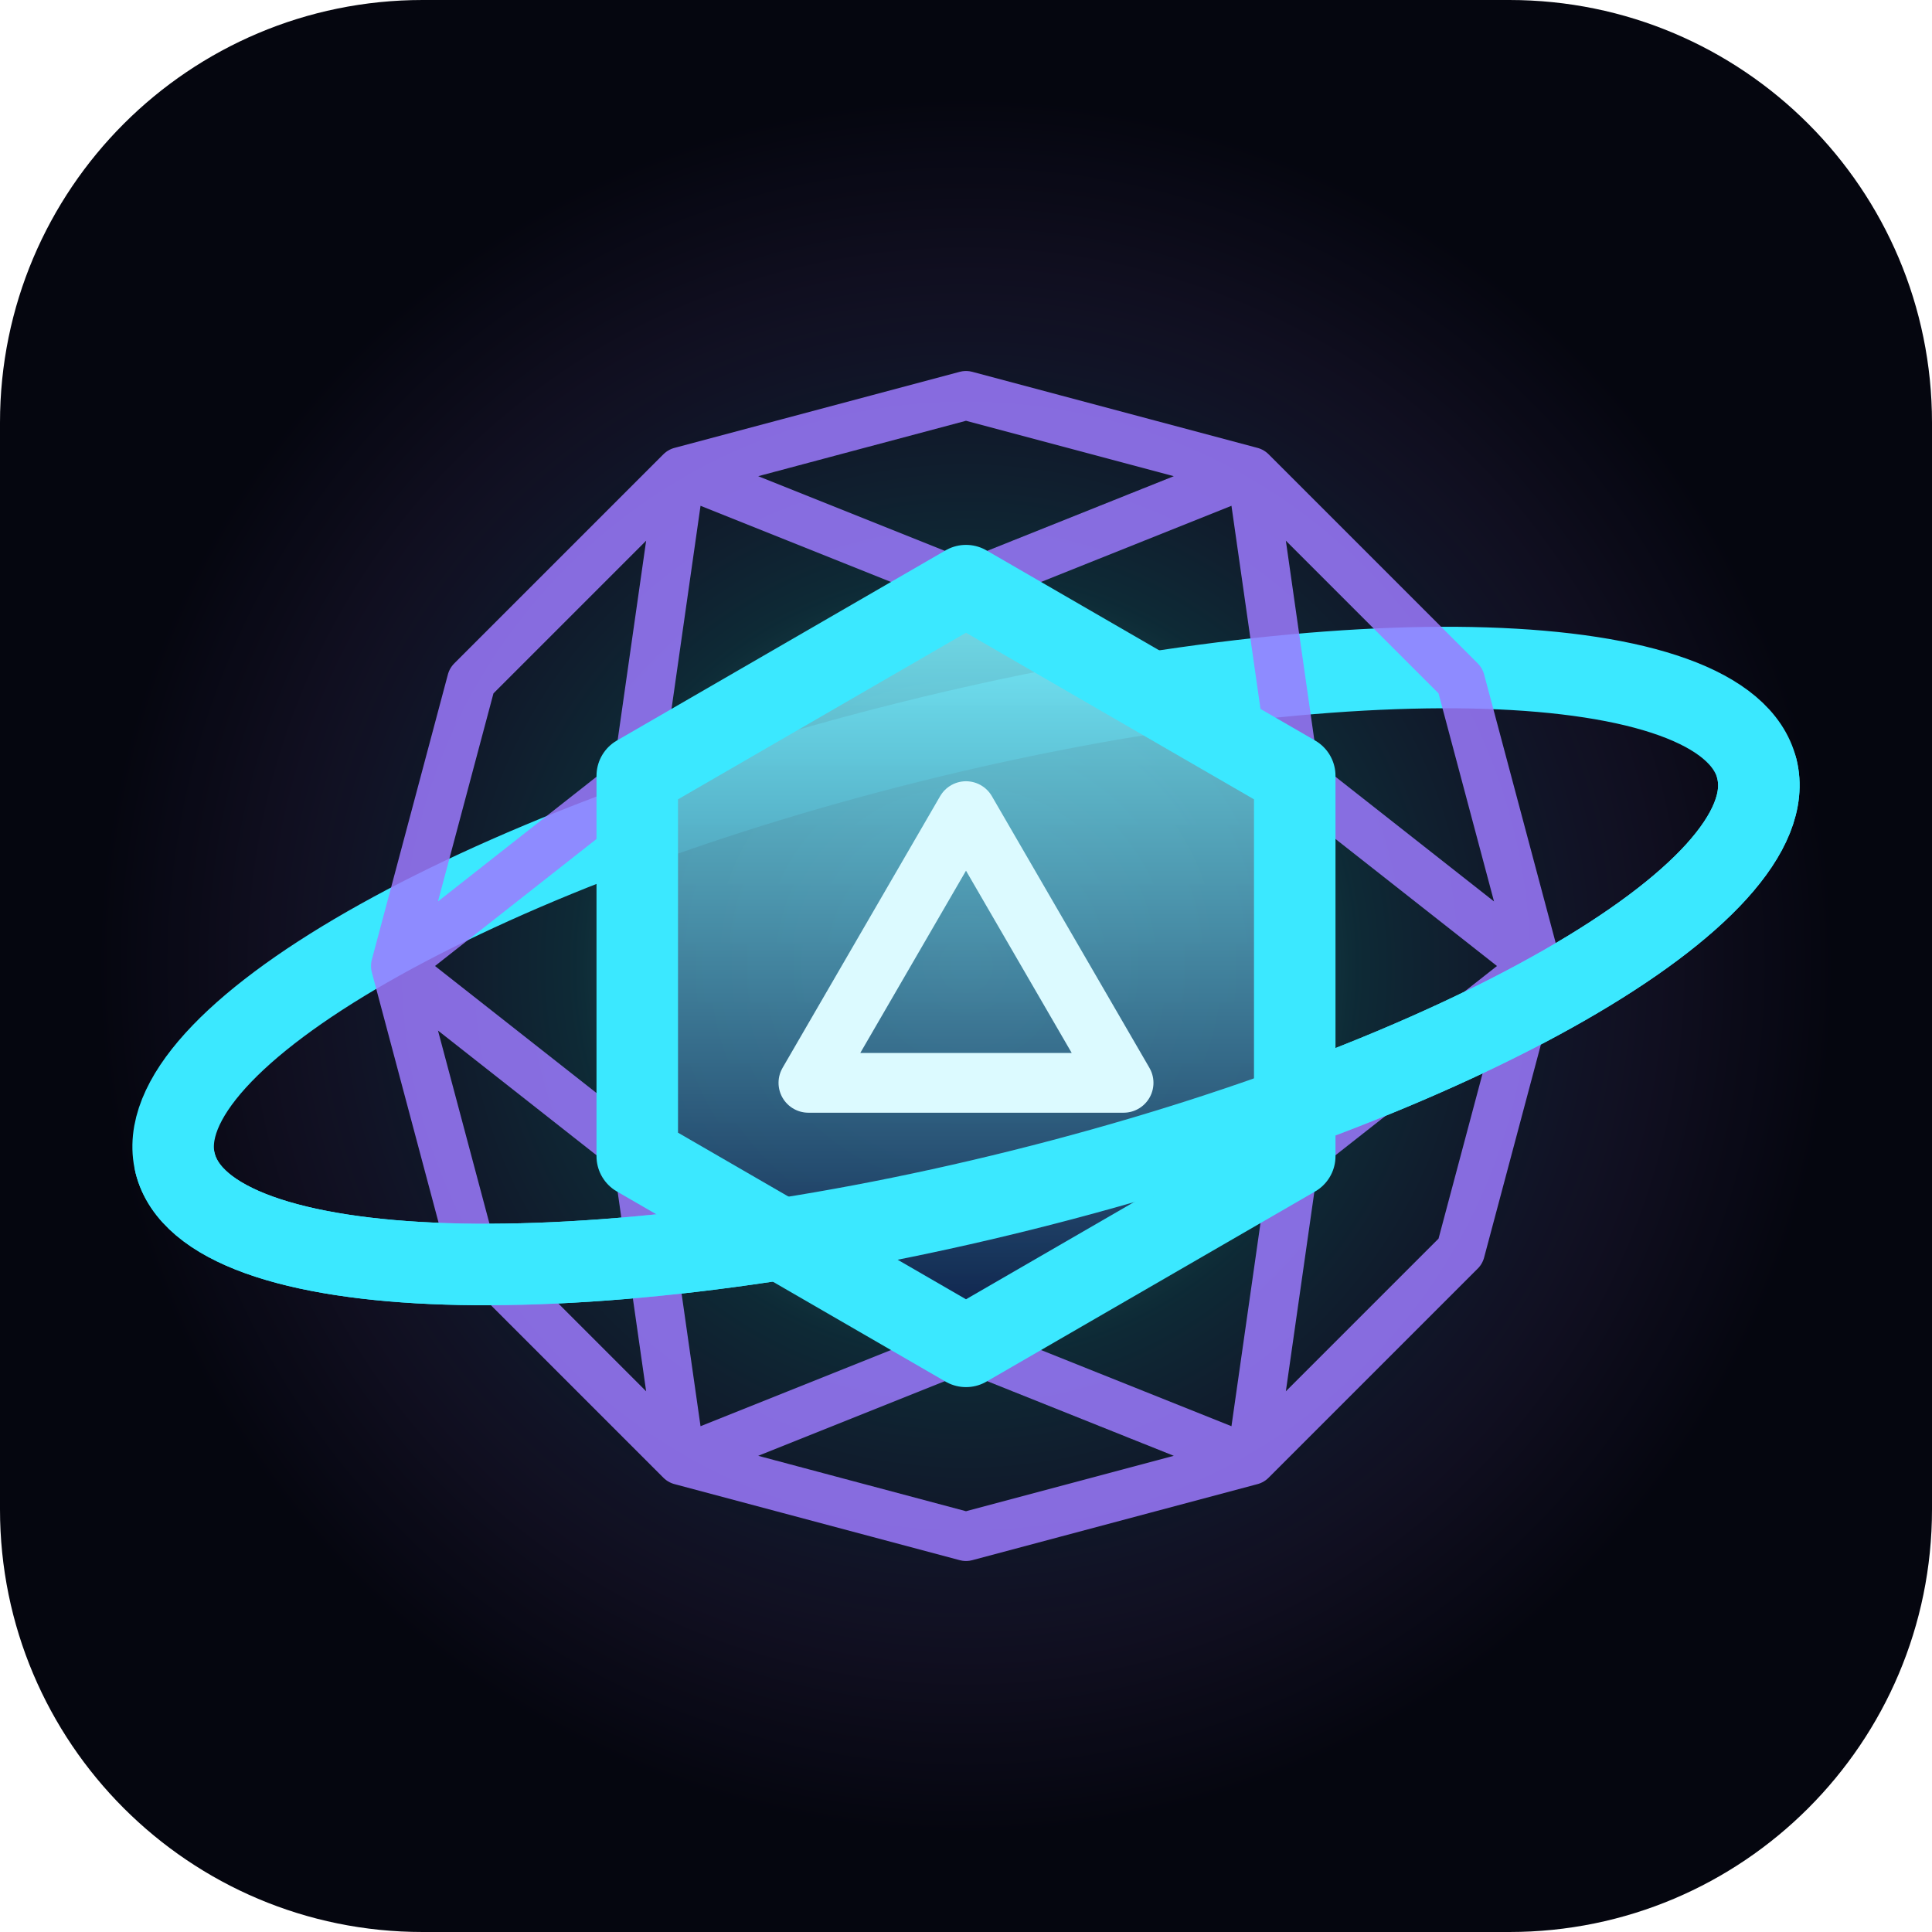
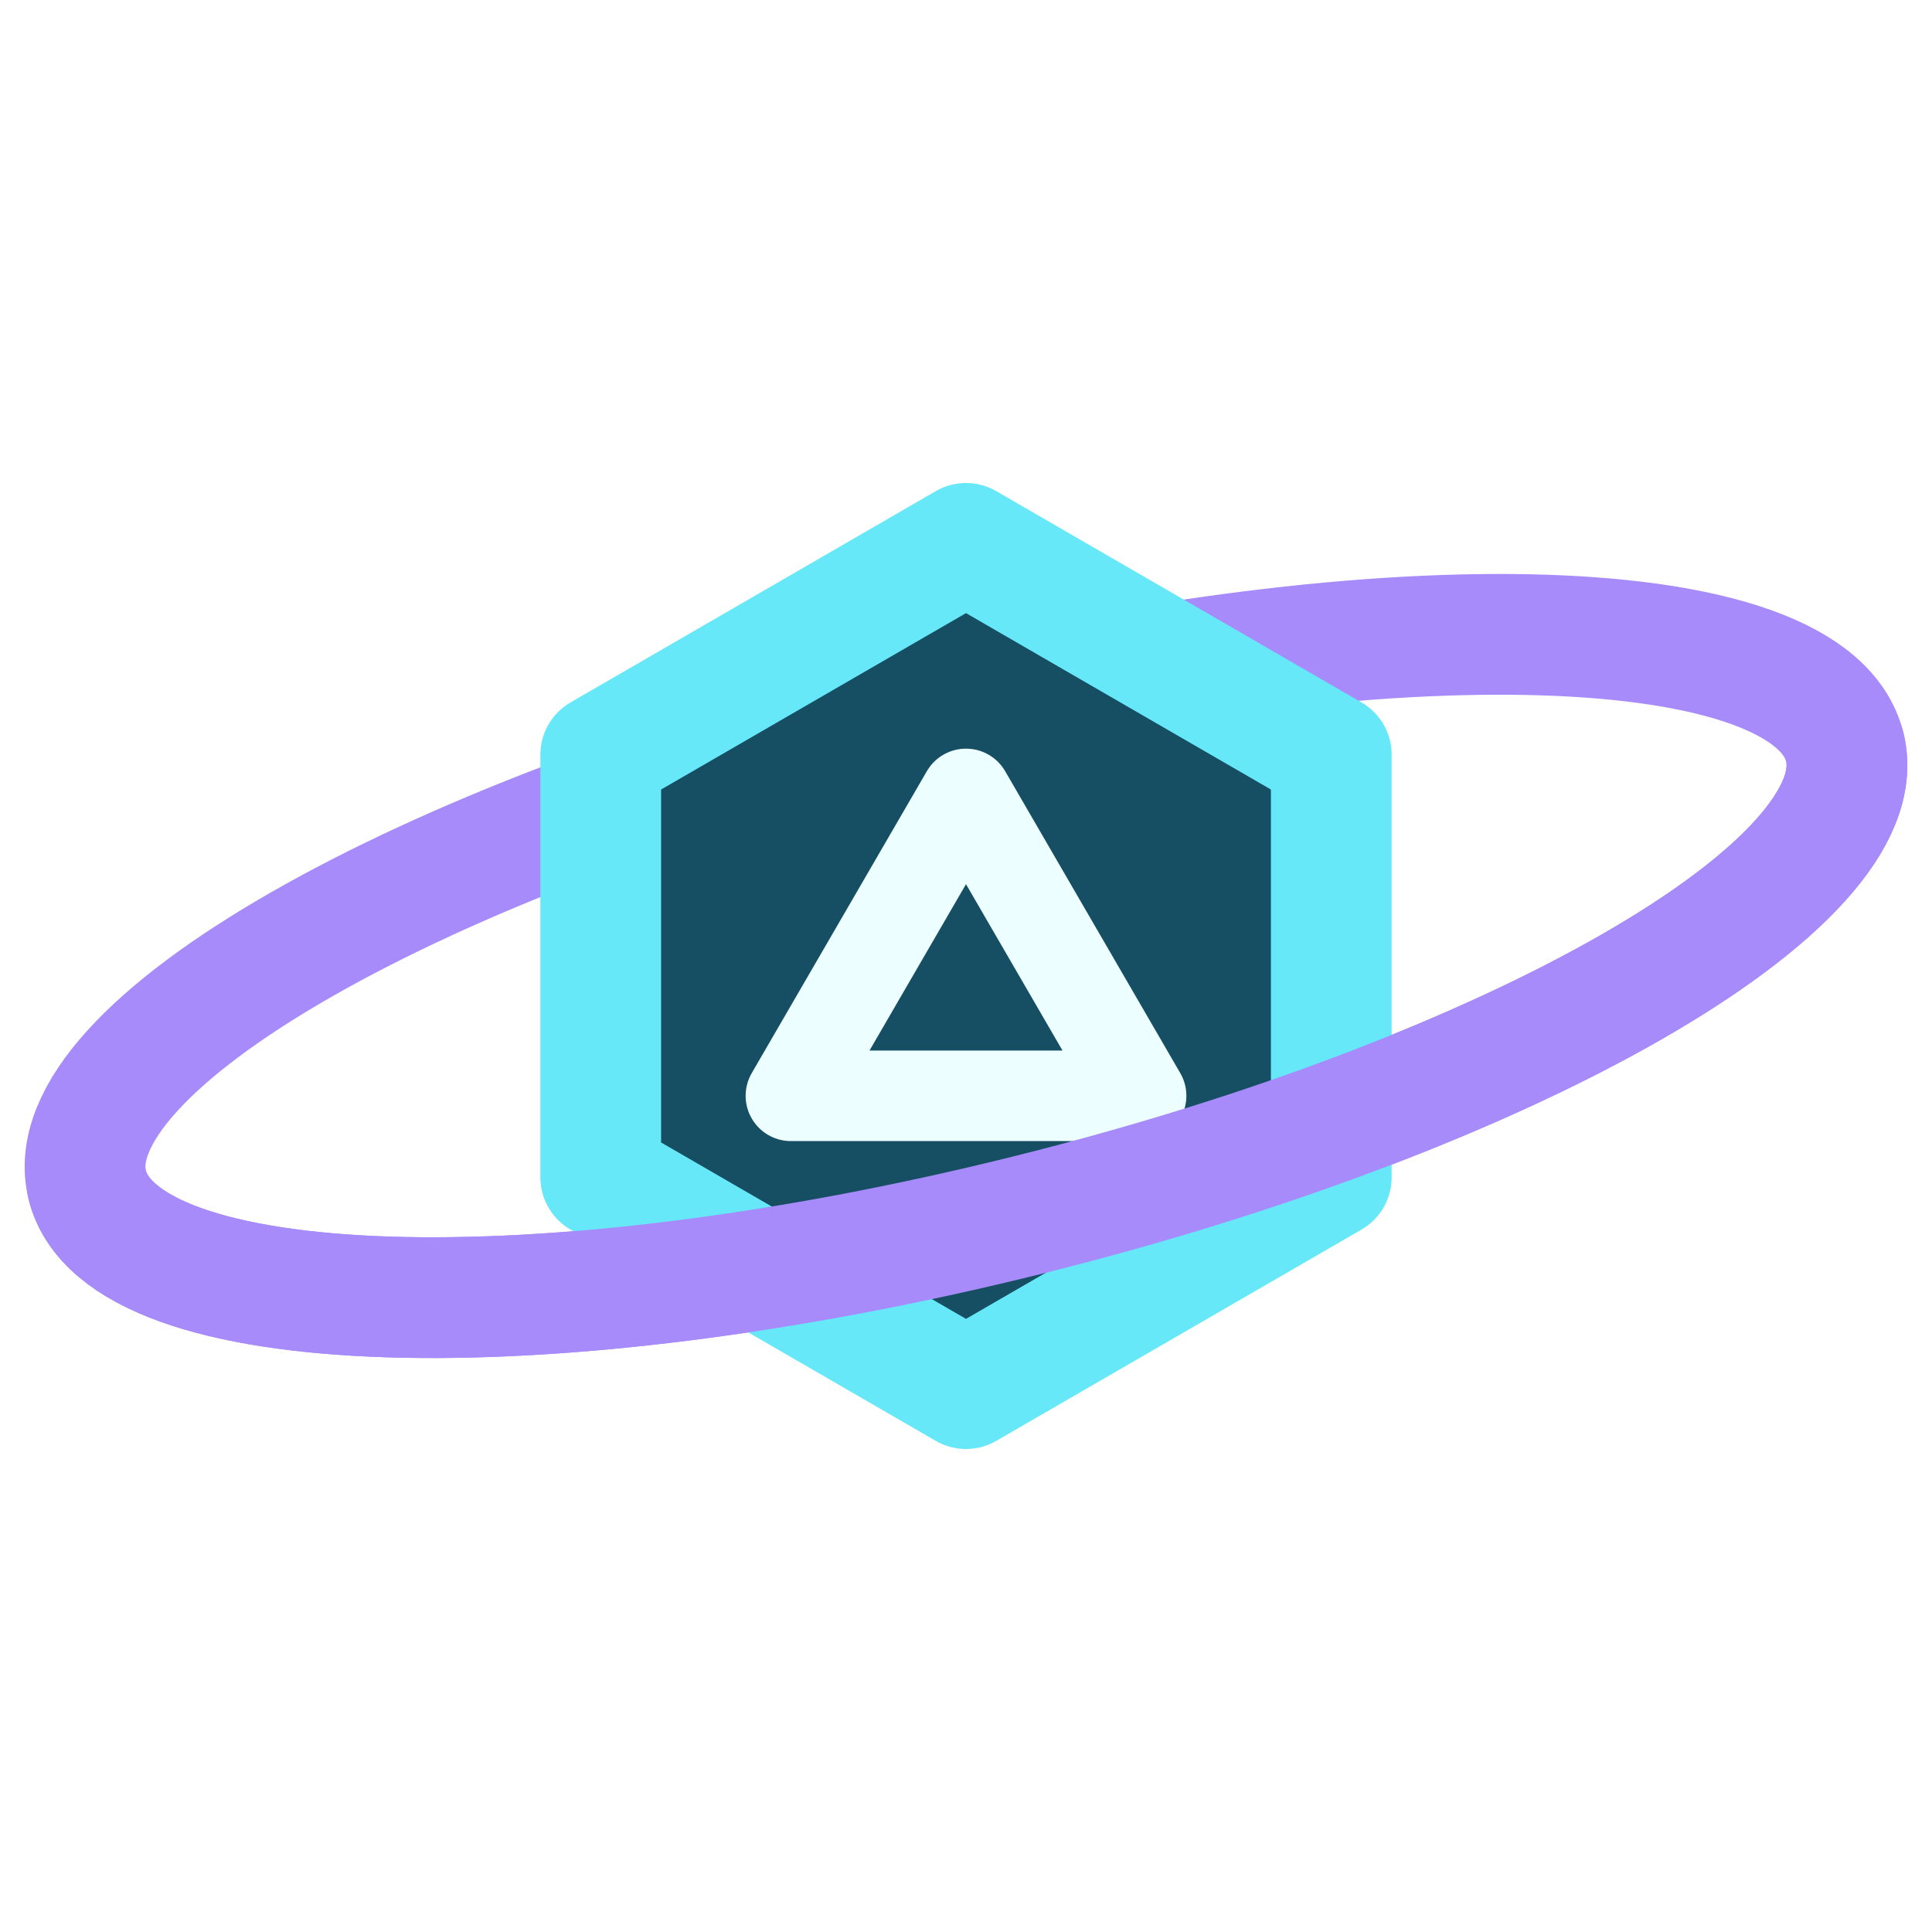
<svg xmlns="http://www.w3.org/2000/svg" viewBox="0 0 64 64">
-   <defs>
-     <radialGradient id="glow" cx="32" cy="32" r="32" gradientUnits="userSpaceOnUse">
-       <stop offset="0" stop-color="#8af2ff" stop-opacity=".6" />
-       <stop offset=".45" stop-color="#3be8ff" stop-opacity=".16" />
-       <stop offset=".8" stop-color="#9d7bff" stop-opacity=".07" />
-       <stop offset="1" stop-color="#9d7bff" stop-opacity="0" />
-     </radialGradient>
-     <linearGradient id="crystal" x1="32" y1="18" x2="32" y2="46" gradientUnits="userSpaceOnUse">
-       <stop offset="0" stop-color="#7ff3ff" stop-opacity=".9" />
-       <stop offset="1" stop-color="#0a1a46" stop-opacity=".95" />
-     </linearGradient>
-   </defs>
-   <rect width="64" height="64" rx="14" fill="#05060f" />
-   <g transform="translate(3.2 3.2) scale(.9)">
-     <circle cx="32" cy="32" r="32" fill="url(#glow)" />
-     <g fill="none" stroke-linecap="round" stroke-linejoin="round">
-       <ellipse cx="32" cy="32" rx="30" ry="8.5" transform="rotate(-14 32 32)" stroke="#3be8ff" stroke-width="3" />
-       <path d="M32 11 42.5 13.8 50.2 21.5 53 32 50.2 42.5 42.5 50.2 32 53 21.5 50.2 13.8 42.5 11 32 13.8 21.5 21.5 13.8ZM21.5 13.8 32 18 42.5 13.8 44.1 25 53 32 44.1 39 42.5 50.2 32 46 21.5 50.2 19.9 39 11 32 19.9 25Z" stroke="#9d7bff" stroke-width="1.8" stroke-opacity=".85" />
-       <path d="M32 18 44.1 25 44.1 39 32 46 19.9 39 19.9 25Z" fill="url(#crystal)" stroke="#3be8ff" stroke-width="3" />
-       <path d="M32 26.3 37.8 36.3 26.2 36.3Z" stroke="#dcfaff" stroke-width="2.2" />
-       <path d="M2 32a30 8.5 0 0 0 60 0" transform="rotate(-14 32 32)" stroke="#3be8ff" stroke-width="3" />
-     </g>
+   <g fill="none" stroke-linecap="round" stroke-linejoin="round">
+     <ellipse cx="32" cy="32" rx="30" ry="8.5" transform="rotate(-14 32 32)" stroke="#a78bfa" stroke-width="4" />
+     <path d="M32 18 44.1 25 44.1 39 32 46 19.9 39 19.9 25Z" fill="#164e63" stroke="#67e8f9" stroke-width="4" />
+     <path d="M32 26.3 37.8 36.3 26.2 36.3Z" stroke="#ecfeff" stroke-width="3" />
+     <path d="M2 32a30 8.5 0 0 0 60 0" transform="rotate(-14 32 32)" stroke="#a78bfa" stroke-width="4" />
  </g>
</svg>
